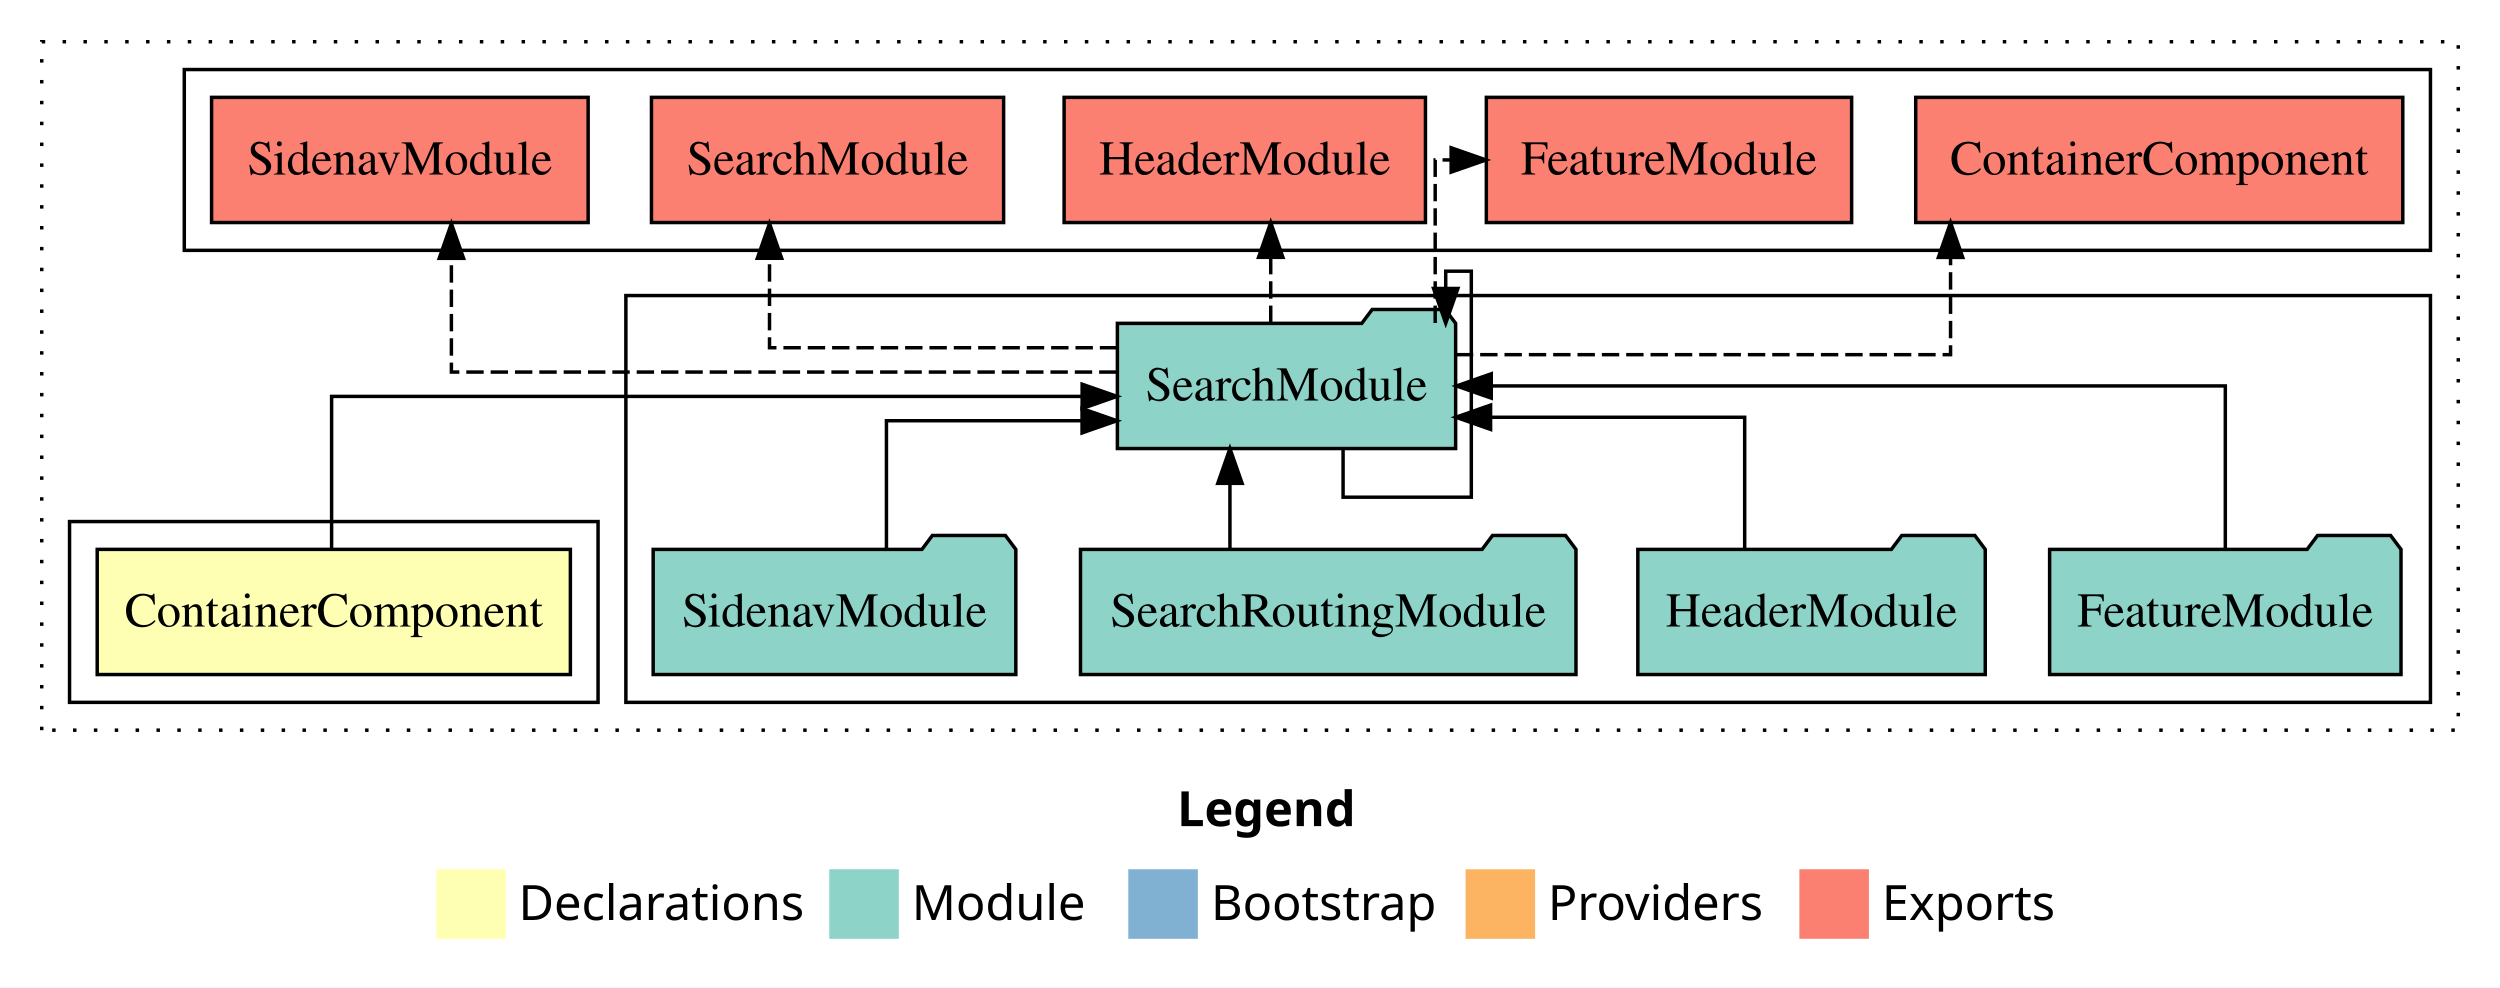
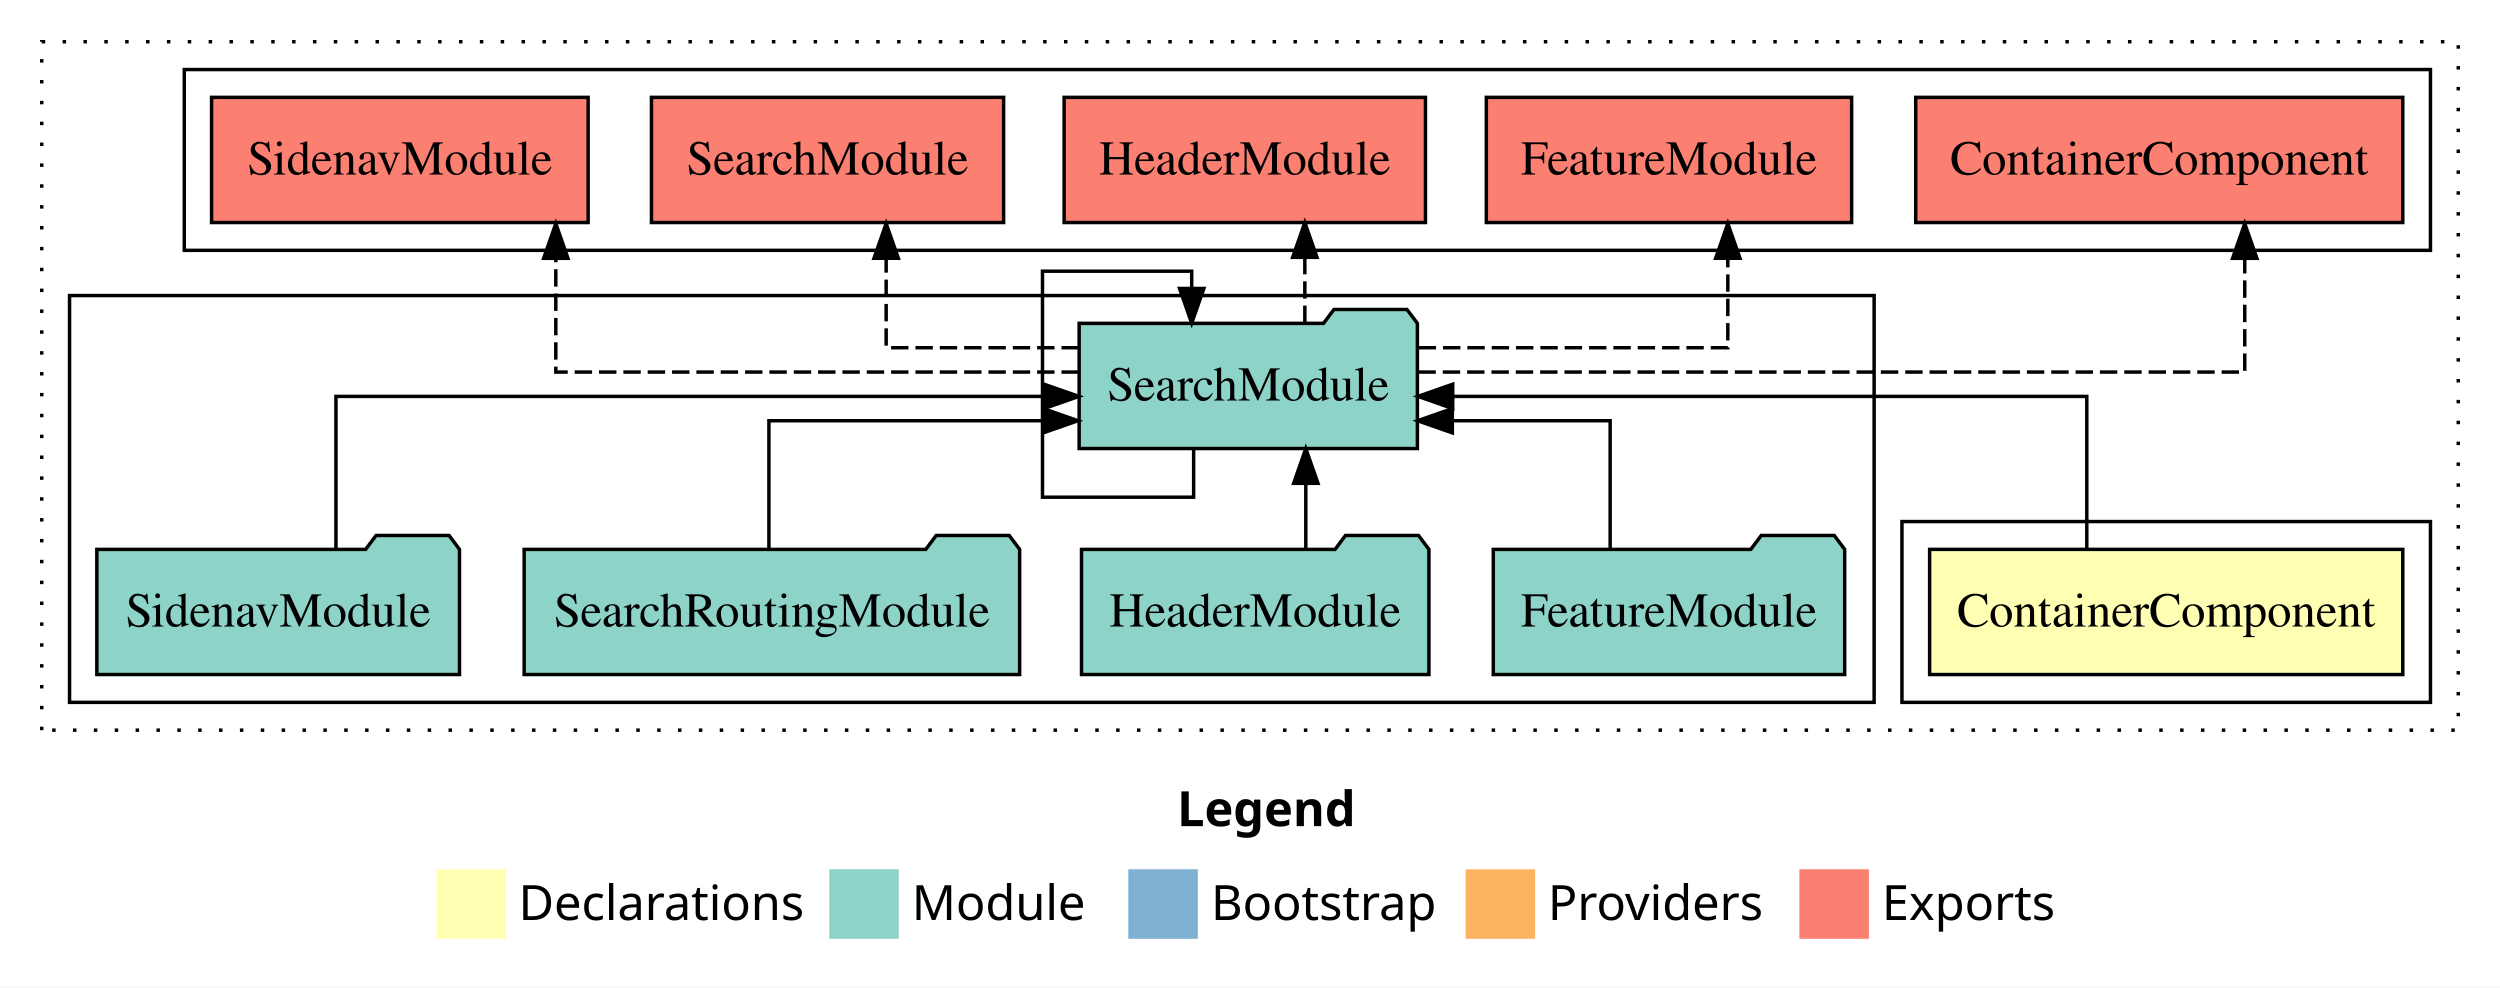
<svg xmlns="http://www.w3.org/2000/svg" width="719pt" height="284pt" viewBox="0.00 0.00 719.00 284.00">
  <g id="graph0" class="graph" transform="scale(1 1) rotate(0) translate(4 280)">
    <polygon fill="white" stroke="transparent" points="-4,4 -4,-280 715,-280 715,4 -4,4" />
    <text text-anchor="start" x="334.51" y="-42.4" font-family="sans-serif" font-weight="bold" font-size="14.00">Legend</text>
    <polygon fill="#ffffb3" stroke="transparent" points="121.5,-10 121.5,-30 141.5,-30 141.5,-10 121.5,-10" />
    <text text-anchor="start" x="145.13" y="-15.4" font-family="sans-serif" font-size="14.00">  Declarations</text>
    <polygon fill="#8dd3c7" stroke="transparent" points="234.5,-10 234.5,-30 254.5,-30 254.5,-10 234.5,-10" />
    <text text-anchor="start" x="258.23" y="-15.4" font-family="sans-serif" font-size="14.00">  Module</text>
    <polygon fill="#80b1d3" stroke="transparent" points="320.5,-10 320.5,-30 340.5,-30 340.5,-10 320.5,-10" />
    <text text-anchor="start" x="344.28" y="-15.4" font-family="sans-serif" font-size="14.00">  Bootstrap</text>
    <polygon fill="#fdb462" stroke="transparent" points="417.5,-10 417.5,-30 437.5,-30 437.5,-10 417.5,-10" />
    <text text-anchor="start" x="441.17" y="-15.4" font-family="sans-serif" font-size="14.00">  Providers</text>
    <polygon fill="#fb8072" stroke="transparent" points="513.5,-10 513.5,-30 533.5,-30 533.5,-10 513.5,-10" />
    <text text-anchor="start" x="537.23" y="-15.4" font-family="sans-serif" font-size="14.00">  Exports</text>
    <g id="clust1" class="cluster">
      <polygon fill="none" stroke="black" stroke-dasharray="1,5" points="8,-70 8,-268 703,-268 703,-70 8,-70" />
    </g>
-     <g id="clust4" class="cluster">
-       <polygon fill="none" stroke="black" points="176,-78 176,-195 695,-195 695,-78 176,-78" />
-     </g>
-     <g id="clust2" class="cluster">
-       <polygon fill="none" stroke="black" points="16,-78 16,-130 168,-130 168,-78 16,-78" />
-     </g>
    <g id="clust5" class="cluster">
      <polygon fill="none" stroke="black" points="49,-208 49,-260 695,-260 695,-208 49,-208" />
    </g>
+     <g id="clust2" class="cluster">
+       <polygon fill="none" stroke="black" points="543,-78 543,-130 695,-130 695,-78 543,-78" />
+     </g>
+     <g id="clust4" class="cluster">
+       <polygon fill="none" stroke="black" points="16,-78 16,-195 535,-195 535,-78 16,-78" />
+     </g>
    <g id="node1" class="node">
-       <polygon fill="#ffffb3" stroke="black" points="160.04,-122 23.96,-122 23.96,-86 160.04,-86 160.04,-122" />
-       <text text-anchor="middle" x="92" y="-99.8" font-family="Times,serif" font-size="14.00">ContainerComponent</text>
+       <polygon fill="#ffffb3" stroke="black" points="687.04,-122 550.96,-122 550.96,-86 687.04,-86 687.04,-122" />
+       <text text-anchor="middle" x="619" y="-99.8" font-family="Times,serif" font-size="14.00">ContainerComponent</text>
    </g>
    <g id="node2" class="node">
-       <polygon fill="#8dd3c7" stroke="black" points="414.64,-187 411.64,-191 390.64,-191 387.64,-187 317.36,-187 317.36,-151 414.64,-151 414.64,-187" />
-       <text text-anchor="middle" x="366" y="-164.8" font-family="Times,serif" font-size="14.00">SearchModule</text>
+       <polygon fill="#8dd3c7" stroke="black" points="403.64,-187 400.64,-191 379.64,-191 376.64,-187 306.36,-187 306.36,-151 403.64,-151 403.64,-187" />
+       <text text-anchor="middle" x="355" y="-164.8" font-family="Times,serif" font-size="14.00">SearchModule</text>
    </g>
    <g id="edge1" class="edge">
-       <path fill="none" stroke="black" d="M91.37,-122.27C91.37,-140.56 91.37,-166 91.37,-166 91.37,-166 307.22,-166 307.22,-166" />
-       <polygon fill="black" stroke="black" points="307.22,-169.5 317.22,-166 307.22,-162.5 307.22,-169.5" />
+       <path fill="none" stroke="black" d="M596.16,-122.27C596.16,-140.56 596.16,-166 596.16,-166 596.16,-166 413.8,-166 413.8,-166" />
+       <polygon fill="black" stroke="black" points="413.8,-162.5 403.8,-166 413.8,-169.5 413.8,-162.5" />
    </g>
    <g id="edge4" class="edge">
-       <path fill="none" stroke="black" d="M382.27,-150.76C382.27,-143.57 382.27,-137 382.27,-137 382.27,-137 419.15,-137 419.15,-137 419.15,-137 419.15,-202 419.15,-202 419.15,-202 411.79,-202 411.79,-202 411.79,-202 411.79,-197.04 411.79,-197.04" />
-       <polygon fill="black" stroke="black" points="415.29,-197.04 411.79,-187.04 408.29,-197.04 415.29,-197.04" />
+       <path fill="none" stroke="black" d="M339.29,-150.76C339.29,-143.57 339.29,-137 339.29,-137 339.29,-137 295.82,-137 295.82,-137 295.82,-137 295.82,-202 295.82,-202 295.82,-202 338.73,-202 338.73,-202 338.73,-202 338.73,-197.04 338.73,-197.04" />
+       <polygon fill="black" stroke="black" points="342.23,-197.04 338.73,-187.04 335.23,-197.04 342.23,-197.04" />
    </g>
    <g id="node7" class="node">
      <polygon fill="#fb8072" stroke="black" points="687.04,-252 546.96,-252 546.96,-216 687.04,-216 687.04,-252" />
      <text text-anchor="middle" x="617" y="-229.8" font-family="Times,serif" font-size="14.00">ContainerComponent </text>
    </g>
    <g id="edge7" class="edge">
-       <path fill="none" stroke="black" stroke-dasharray="5,2" d="M414.69,-178C471.27,-178 556.98,-178 556.98,-178 556.98,-178 556.98,-205.97 556.98,-205.97" />
-       <polygon fill="black" stroke="black" points="553.48,-205.97 556.98,-215.97 560.48,-205.97 553.48,-205.97" />
+       <path fill="none" stroke="black" stroke-dasharray="5,2" d="M403.94,-173C485.79,-173 641.59,-173 641.59,-173 641.59,-173 641.59,-205.7 641.59,-205.7" />
+       <polygon fill="black" stroke="black" points="638.09,-205.7 641.59,-215.7 645.09,-205.7 638.09,-205.7" />
    </g>
    <g id="node8" class="node">
      <polygon fill="#fb8072" stroke="black" points="528.53,-252 423.47,-252 423.47,-216 528.53,-216 528.53,-252" />
      <text text-anchor="middle" x="476" y="-229.8" font-family="Times,serif" font-size="14.00">FeatureModule </text>
    </g>
    <g id="edge8" class="edge">
-       <path fill="none" stroke="black" stroke-dasharray="5,2" d="M408.76,-187.11C408.76,-206.34 408.76,-234 408.76,-234 408.76,-234 413.35,-234 413.35,-234" />
-       <polygon fill="black" stroke="black" points="413.35,-237.5 423.35,-234 413.35,-230.5 413.35,-237.5" />
+       <path fill="none" stroke="black" stroke-dasharray="5,2" d="M404.01,-180C443.66,-180 492.92,-180 492.92,-180 492.92,-180 492.92,-205.72 492.92,-205.72" />
+       <polygon fill="black" stroke="black" points="489.42,-205.72 492.92,-215.72 496.42,-205.72 489.42,-205.72" />
    </g>
    <g id="node9" class="node">
      <polygon fill="#fb8072" stroke="black" points="405.96,-252 302.04,-252 302.04,-216 405.96,-216 405.96,-252" />
      <text text-anchor="middle" x="354" y="-229.8" font-family="Times,serif" font-size="14.00">HeaderModule </text>
    </g>
    <g id="edge9" class="edge">
-       <path fill="none" stroke="black" stroke-dasharray="5,2" d="M361.46,-187.11C361.46,-187.11 361.46,-205.99 361.46,-205.99" />
-       <polygon fill="black" stroke="black" points="357.96,-205.99 361.46,-215.99 364.96,-205.99 357.96,-205.99" />
+       <path fill="none" stroke="black" stroke-dasharray="5,2" d="M371.27,-187.11C371.27,-187.11 371.27,-205.99 371.27,-205.99" />
+       <polygon fill="black" stroke="black" points="367.77,-205.99 371.27,-215.99 374.77,-205.99 367.77,-205.99" />
    </g>
    <g id="node10" class="node">
      <polygon fill="#fb8072" stroke="black" points="284.64,-252 183.36,-252 183.36,-216 284.64,-216 284.64,-252" />
      <text text-anchor="middle" x="234" y="-229.8" font-family="Times,serif" font-size="14.00">SearchModule </text>
    </g>
    <g id="edge10" class="edge">
-       <path fill="none" stroke="black" stroke-dasharray="5,2" d="M317.31,-180C273.95,-180 217.31,-180 217.31,-180 217.31,-180 217.31,-205.72 217.31,-205.72" />
-       <polygon fill="black" stroke="black" points="213.81,-205.72 217.31,-215.72 220.81,-205.72 213.81,-205.72" />
+       <path fill="none" stroke="black" stroke-dasharray="5,2" d="M306.28,-180C279.18,-180 250.86,-180 250.86,-180 250.86,-180 250.86,-205.72 250.86,-205.72" />
+       <polygon fill="black" stroke="black" points="247.36,-205.72 250.86,-215.72 254.36,-205.72 247.36,-205.72" />
    </g>
    <g id="node11" class="node">
      <polygon fill="#fb8072" stroke="black" points="165.15,-252 56.85,-252 56.85,-216 165.15,-216 165.15,-252" />
      <text text-anchor="middle" x="111" y="-229.8" font-family="Times,serif" font-size="14.00">SidenavModule </text>
    </g>
    <g id="edge11" class="edge">
-       <path fill="none" stroke="black" stroke-dasharray="5,2" d="M317.11,-173C246.88,-173 125.82,-173 125.82,-173 125.82,-173 125.82,-205.7 125.82,-205.7" />
-       <polygon fill="black" stroke="black" points="122.32,-205.7 125.82,-215.7 129.32,-205.7 122.32,-205.7" />
+       <path fill="none" stroke="black" stroke-dasharray="5,2" d="M306.28,-173C247.32,-173 155.85,-173 155.85,-173 155.85,-173 155.85,-205.7 155.85,-205.7" />
+       <polygon fill="black" stroke="black" points="152.35,-205.7 155.85,-215.7 159.35,-205.7 152.35,-205.7" />
    </g>
    <g id="node3" class="node">
-       <polygon fill="#8dd3c7" stroke="black" points="686.53,-122 683.53,-126 662.53,-126 659.53,-122 585.47,-122 585.47,-86 686.53,-86 686.53,-122" />
-       <text text-anchor="middle" x="636" y="-99.8" font-family="Times,serif" font-size="14.00">FeatureModule</text>
+       <polygon fill="#8dd3c7" stroke="black" points="526.53,-122 523.53,-126 502.53,-126 499.53,-122 425.47,-122 425.47,-86 526.53,-86 526.53,-122" />
+       <text text-anchor="middle" x="476" y="-99.8" font-family="Times,serif" font-size="14.00">FeatureModule</text>
    </g>
    <g id="edge2" class="edge">
-       <path fill="none" stroke="black" d="M636,-122.11C636,-141.34 636,-169 636,-169 636,-169 424.89,-169 424.89,-169" />
-       <polygon fill="black" stroke="black" points="424.89,-165.5 414.89,-169 424.89,-172.5 424.89,-165.5" />
+       <path fill="none" stroke="black" d="M459.08,-122.01C459.08,-138.05 459.08,-159 459.08,-159 459.08,-159 413.69,-159 413.69,-159" />
+       <polygon fill="black" stroke="black" points="413.69,-155.5 403.69,-159 413.69,-162.5 413.69,-155.5" />
    </g>
    <g id="node4" class="node">
-       <polygon fill="#8dd3c7" stroke="black" points="566.96,-122 563.96,-126 542.96,-126 539.96,-122 467.04,-122 467.04,-86 566.96,-86 566.96,-122" />
-       <text text-anchor="middle" x="517" y="-99.8" font-family="Times,serif" font-size="14.00">HeaderModule</text>
+       <polygon fill="#8dd3c7" stroke="black" points="406.96,-122 403.96,-126 382.96,-126 379.96,-122 307.04,-122 307.04,-86 406.96,-86 406.96,-122" />
+       <text text-anchor="middle" x="357" y="-99.8" font-family="Times,serif" font-size="14.00">HeaderModule</text>
    </g>
    <g id="edge3" class="edge">
-       <path fill="none" stroke="black" d="M497.77,-122.03C497.77,-138.4 497.77,-160 497.77,-160 497.77,-160 424.69,-160 424.69,-160" />
-       <polygon fill="black" stroke="black" points="424.69,-156.5 414.69,-160 424.69,-163.5 424.69,-156.5" />
+       <path fill="none" stroke="black" d="M371.55,-122.11C371.55,-122.11 371.55,-140.99 371.55,-140.99" />
+       <polygon fill="black" stroke="black" points="368.05,-140.99 371.55,-150.99 375.05,-140.99 368.05,-140.99" />
    </g>
    <g id="node5" class="node">
-       <polygon fill="#8dd3c7" stroke="black" points="449.25,-122 446.25,-126 425.25,-126 422.25,-122 306.75,-122 306.75,-86 449.25,-86 449.25,-122" />
-       <text text-anchor="middle" x="378" y="-99.8" font-family="Times,serif" font-size="14.00">SearchRoutingModule</text>
+       <polygon fill="#8dd3c7" stroke="black" points="289.25,-122 286.25,-126 265.25,-126 262.25,-122 146.75,-122 146.75,-86 289.25,-86 289.25,-122" />
+       <text text-anchor="middle" x="218" y="-99.8" font-family="Times,serif" font-size="14.00">SearchRoutingModule</text>
    </g>
    <g id="edge5" class="edge">
-       <path fill="none" stroke="black" d="M349.73,-122.11C349.73,-122.11 349.73,-140.99 349.73,-140.99" />
-       <polygon fill="black" stroke="black" points="346.23,-140.99 349.73,-150.99 353.23,-140.99 346.23,-140.99" />
+       <path fill="none" stroke="black" d="M217.14,-122.01C217.14,-138.05 217.14,-159 217.14,-159 217.14,-159 296.01,-159 296.01,-159" />
+       <polygon fill="black" stroke="black" points="296.01,-162.5 306.01,-159 296.01,-155.5 296.01,-162.5" />
    </g>
    <g id="node6" class="node">
-       <polygon fill="#8dd3c7" stroke="black" points="288.15,-122 285.15,-126 264.15,-126 261.15,-122 183.85,-122 183.85,-86 288.15,-86 288.15,-122" />
-       <text text-anchor="middle" x="236" y="-99.8" font-family="Times,serif" font-size="14.00">SidenavModule</text>
+       <polygon fill="#8dd3c7" stroke="black" points="128.15,-122 125.15,-126 104.15,-126 101.15,-122 23.85,-122 23.85,-86 128.15,-86 128.15,-122" />
+       <text text-anchor="middle" x="76" y="-99.8" font-family="Times,serif" font-size="14.00">SidenavModule</text>
    </g>
    <g id="edge6" class="edge">
-       <path fill="none" stroke="black" d="M250.94,-122.01C250.94,-138.05 250.94,-159 250.94,-159 250.94,-159 307.2,-159 307.2,-159" />
-       <polygon fill="black" stroke="black" points="307.2,-162.5 317.2,-159 307.2,-155.5 307.2,-162.5" />
+       <path fill="none" stroke="black" d="M92.62,-122.27C92.62,-140.56 92.62,-166 92.62,-166 92.62,-166 296.26,-166 296.26,-166" />
+       <polygon fill="black" stroke="black" points="296.26,-169.5 306.26,-166 296.26,-162.5 296.26,-169.5" />
    </g>
  </g>
</svg>
